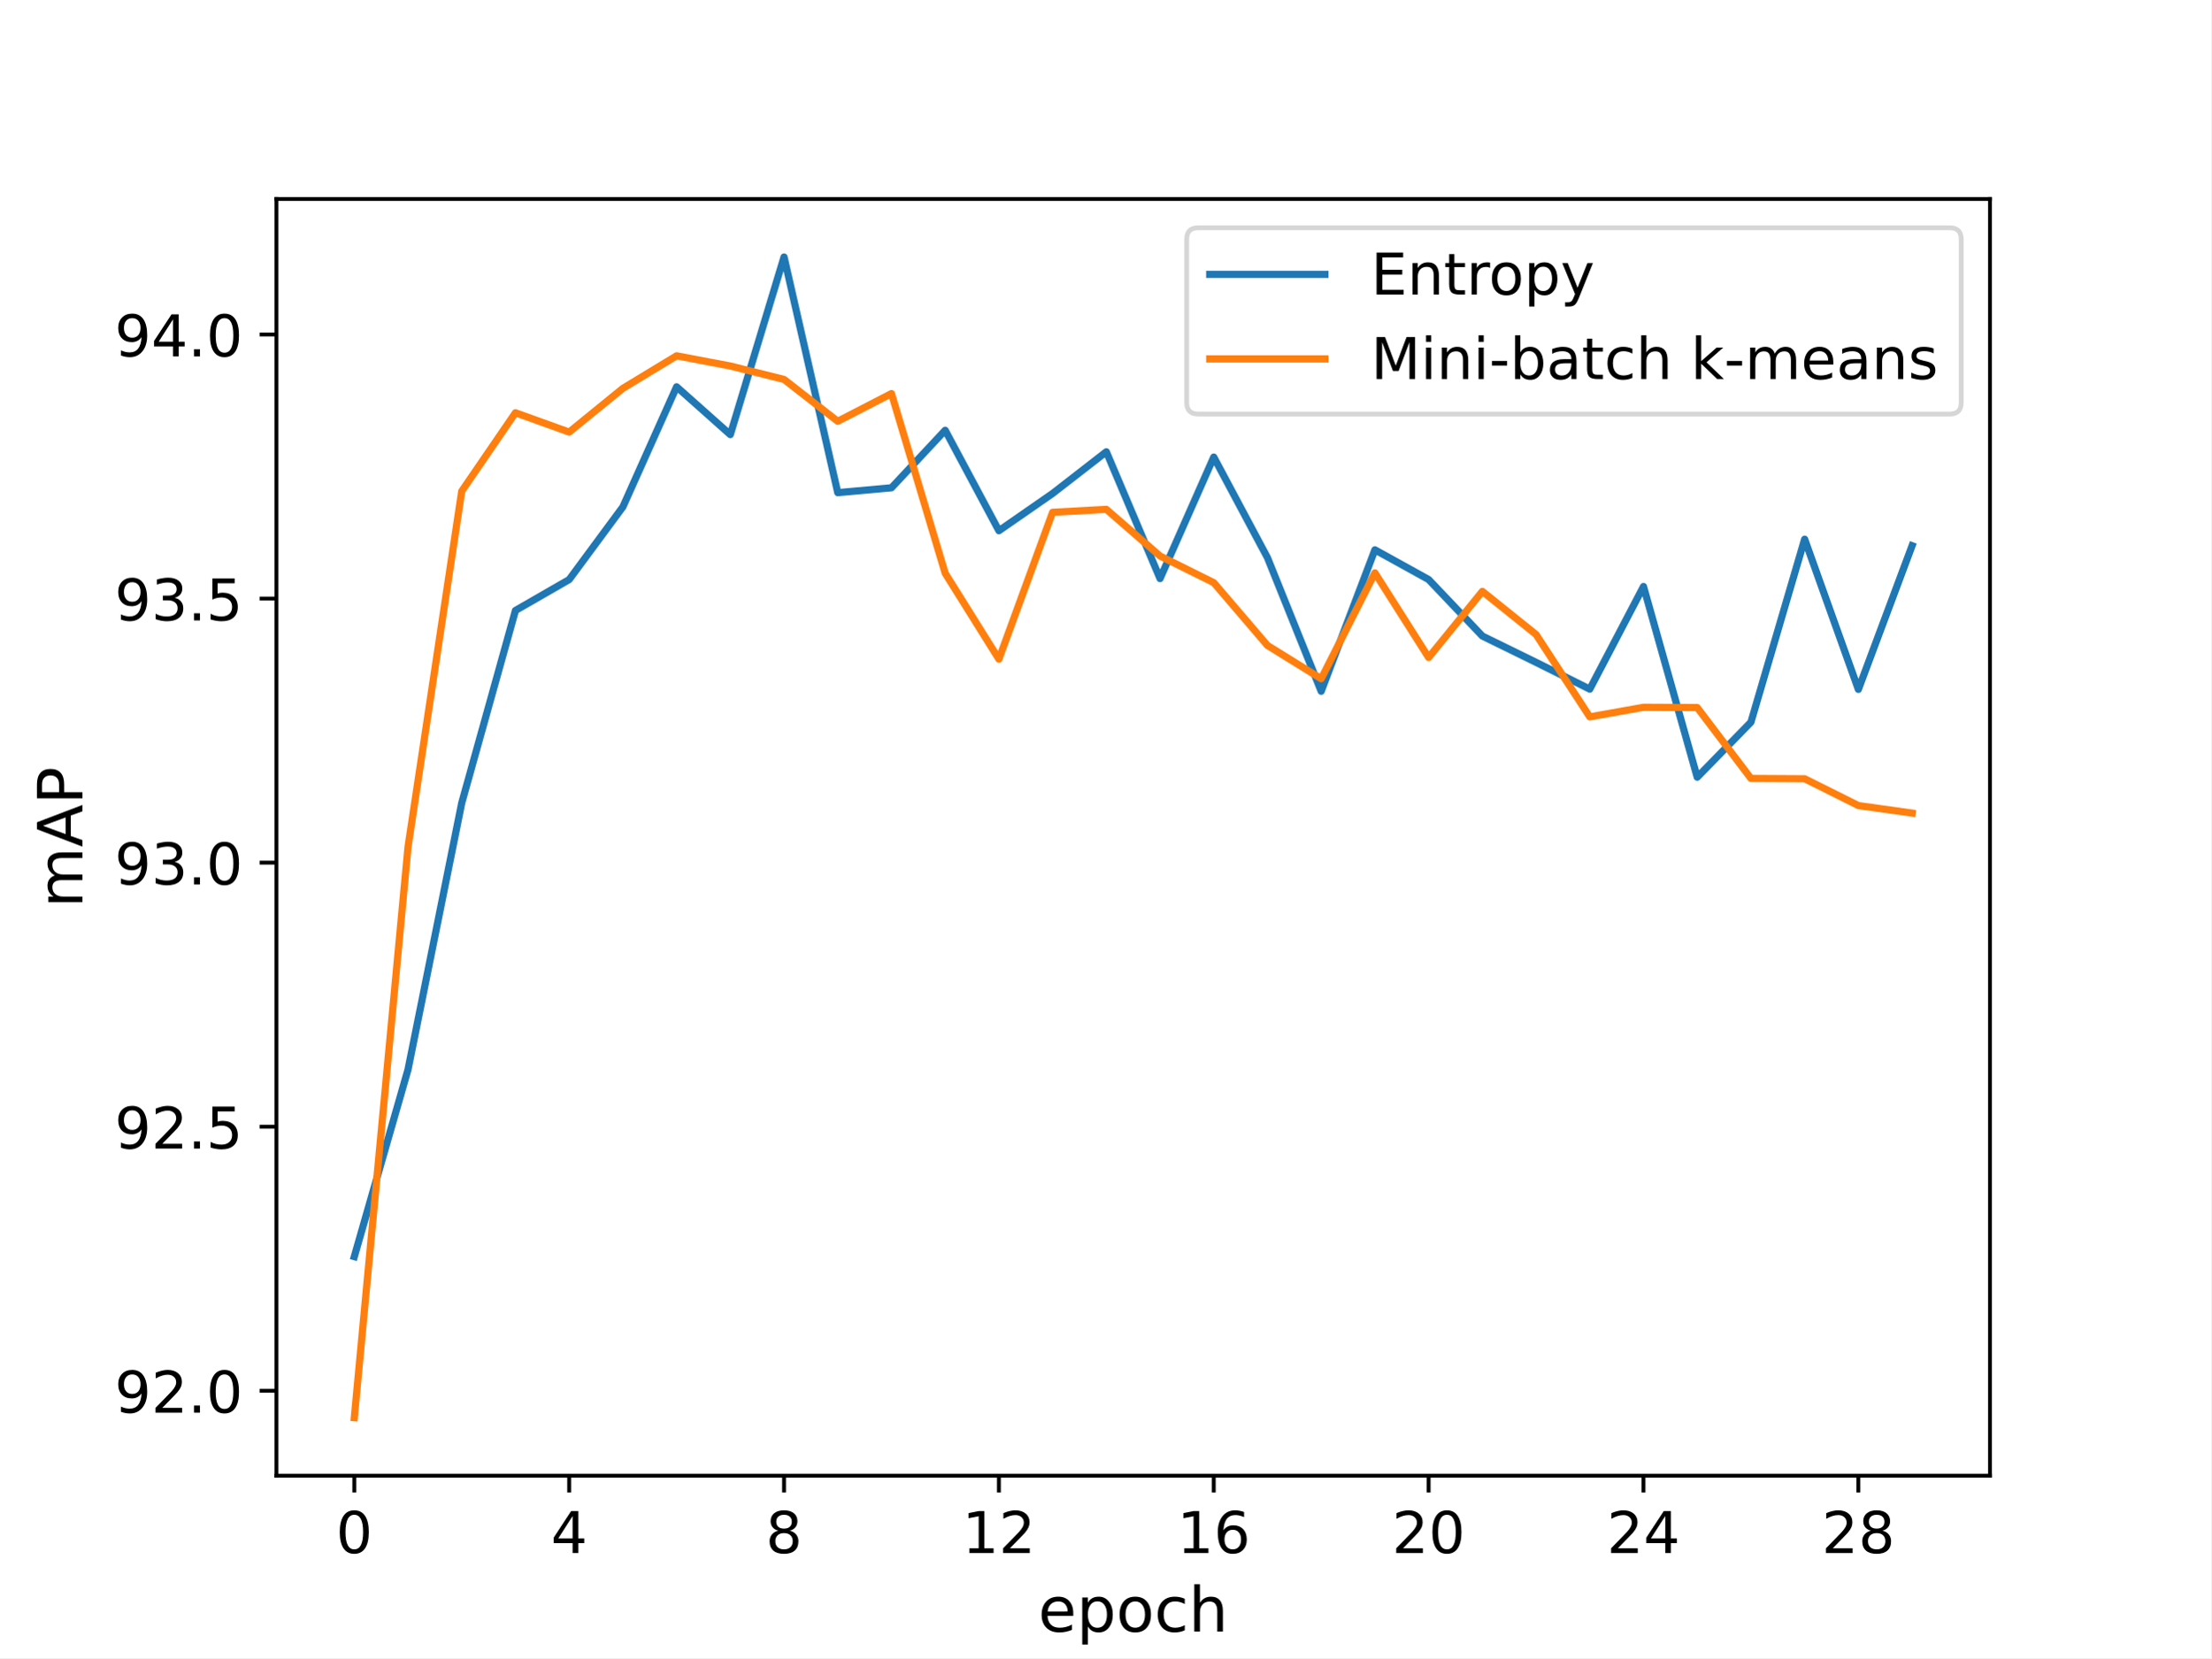
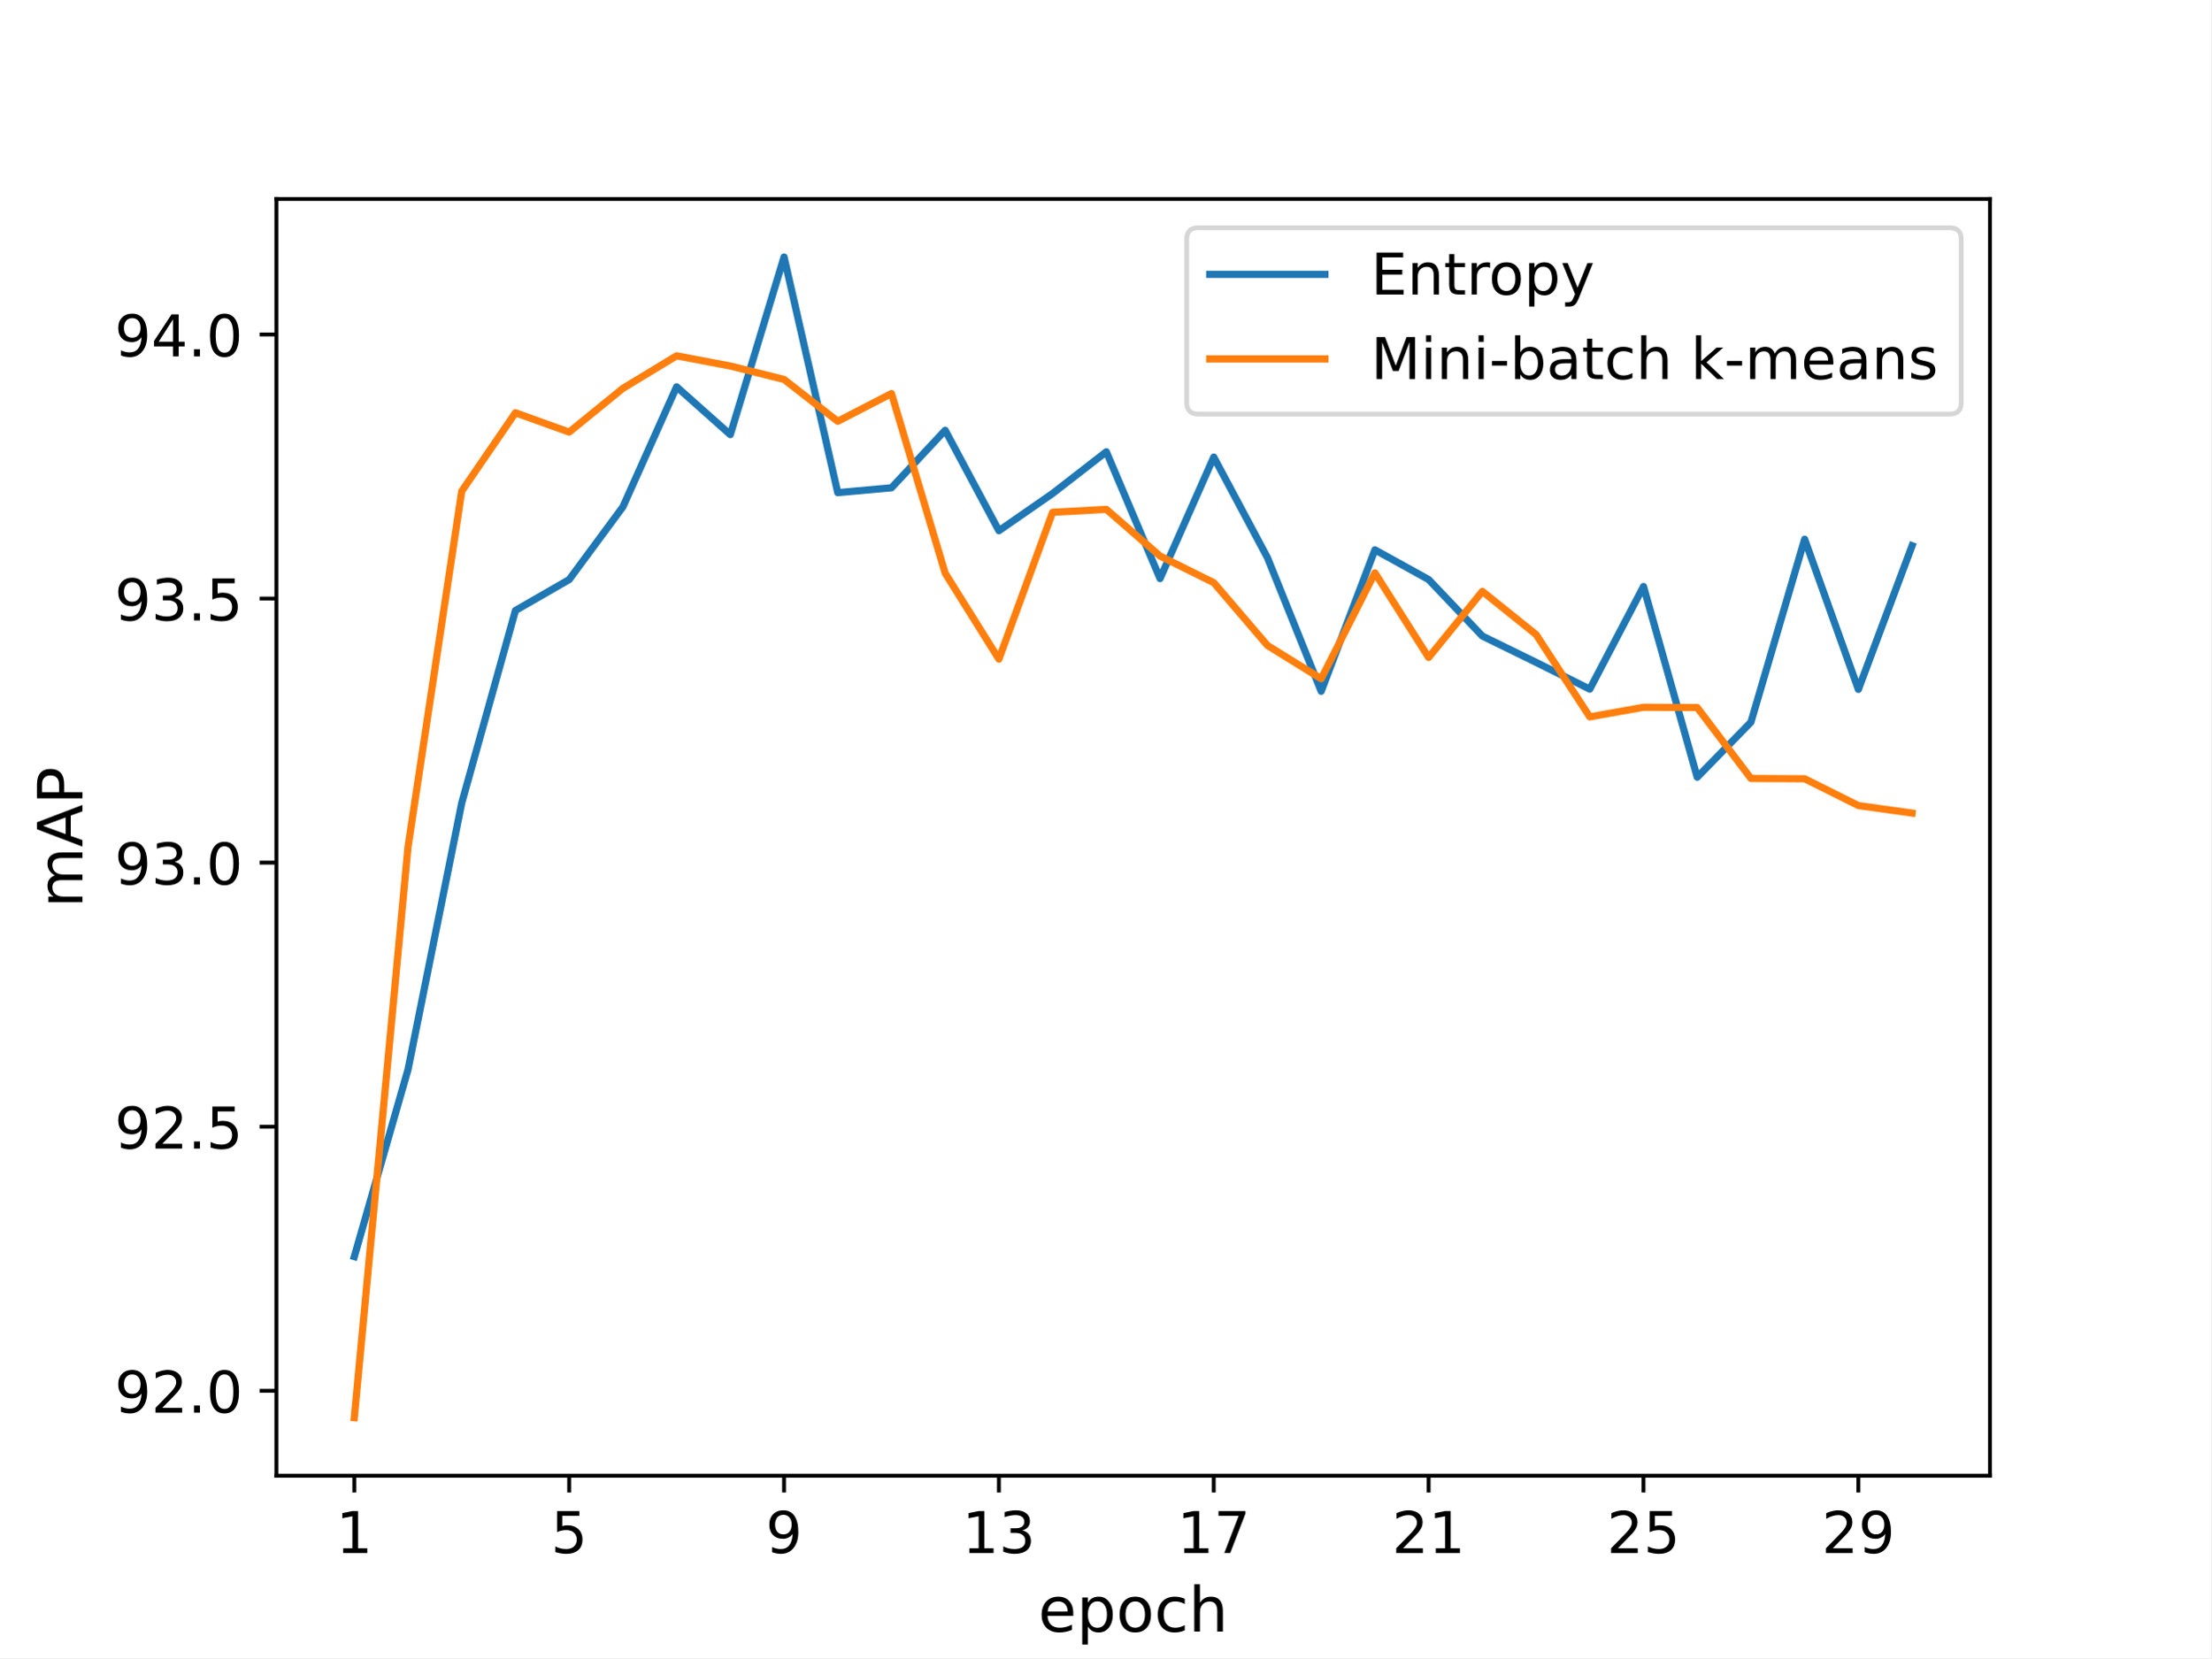
<svg xmlns="http://www.w3.org/2000/svg" xmlns:xlink="http://www.w3.org/1999/xlink" width="460.8pt" height="345.6pt" viewBox="0 0 460.8 345.6" version="1.1">
  <defs>
    <style type="text/css">*{stroke-linejoin: round; stroke-linecap: butt}</style>
  </defs>
  <g id="figure_1">
    <g id="patch_1">
      <path d="M 0 345.6  L 460.8 345.6  L 460.8 0  L 0 0  z " style="fill: #ffffff" />
    </g>
    <g id="axes_1">
      <g id="patch_2">
        <path d="M 57.6 307.584  L 414.72 307.584  L 414.72 41.472  L 57.6 41.472  z " style="fill: #ffffff" />
      </g>
      <g id="matplotlib.axis_1">
        <g id="xtick_1">
          <g id="line2d_1">
            <defs>
-               <path id="m74f1854f01" d="M 0 0  L 0 3.5  " style="stroke: #000000; stroke-width: 0.8" />
-             </defs>
-             <g>
-               <use xlink:href="#m74f1854f01" x="73.833" y="307.584" style="stroke: #000000; stroke-width: 0.8" />
+               <path id="m626272f449" d="M 0 0  L 0 3.5  " style="stroke: #000000; stroke-width: 0.8" />
+             </defs>
+             <g>
+               <use xlink:href="#m626272f449" x="73.833" y="307.584" style="stroke: #000000; stroke-width: 0.8" />
            </g>
          </g>
          <g id="text_1">
            <g transform="translate(70.01523 323.7021) scale(0.12 -0.12)">
              <defs>
-                 <path id="DejaVuSans-30" d="M 2034 4250  Q 1547 4250 1301 3770  Q 1056 3291 1056 2328  Q 1056 1369 1301 889  Q 1547 409 2034 409  Q 2525 409 2770 889  Q 3016 1369 3016 2328  Q 3016 3291 2770 3770  Q 2525 4250 2034 4250  z M 2034 4750  Q 2819 4750 3233 4129  Q 3647 3509 3647 2328  Q 3647 1150 3233 529  Q 2819 -91 2034 -91  Q 1250 -91 836 529  Q 422 1150 422 2328  Q 422 3509 836 4129  Q 1250 4750 2034 4750  z " transform="scale(0.015625)" />
-               </defs>
-               <use xlink:href="#DejaVuSans-30" />
+                 <path id="DejaVuSans-31" d="M 794 531  L 1825 531  L 1825 4091  L 703 3866  L 703 4441  L 1819 4666  L 2450 4666  L 2450 531  L 3481 531  L 3481 0  L 794 0  L 794 531  z " transform="scale(0.015625)" />
+               </defs>
+               <use xlink:href="#DejaVuSans-31" />
            </g>
          </g>
        </g>
        <g id="xtick_2">
          <g id="line2d_2">
            <g>
-               <use xlink:href="#m74f1854f01" x="118.613" y="307.584" style="stroke: #000000; stroke-width: 0.8" />
+               <use xlink:href="#m626272f449" x="118.613" y="307.584" style="stroke: #000000; stroke-width: 0.8" />
            </g>
          </g>
          <g id="text_2">
            <g transform="translate(114.7952 323.7021) scale(0.12 -0.12)">
              <defs>
-                 <path id="DejaVuSans-34" d="M 2419 4116  L 825 1625  L 2419 1625  L 2419 4116  z M 2253 4666  L 3047 4666  L 3047 1625  L 3713 1625  L 3713 1100  L 3047 1100  L 3047 0  L 2419 0  L 2419 1100  L 313 1100  L 313 1709  L 2253 4666  z " transform="scale(0.015625)" />
-               </defs>
-               <use xlink:href="#DejaVuSans-34" />
+                 <path id="DejaVuSans-35" d="M 691 4666  L 3169 4666  L 3169 4134  L 1269 4134  L 1269 2991  Q 1406 3038 1543 3061  Q 1681 3084 1819 3084  Q 2600 3084 3056 2656  Q 3513 2228 3513 1497  Q 3513 744 3044 326  Q 2575 -91 1722 -91  Q 1428 -91 1123 -41  Q 819 9 494 109  L 494 744  Q 775 591 1075 516  Q 1375 441 1709 441  Q 2250 441 2565 725  Q 2881 1009 2881 1497  Q 2881 1984 2565 2268  Q 2250 2553 1709 2553  Q 1456 2553 1204 2497  Q 953 2441 691 2322  L 691 4666  z " transform="scale(0.015625)" />
+               </defs>
+               <use xlink:href="#DejaVuSans-35" />
            </g>
          </g>
        </g>
        <g id="xtick_3">
          <g id="line2d_3">
            <g>
-               <use xlink:href="#m74f1854f01" x="163.393" y="307.584" style="stroke: #000000; stroke-width: 0.8" />
+               <use xlink:href="#m626272f449" x="163.393" y="307.584" style="stroke: #000000; stroke-width: 0.8" />
            </g>
          </g>
          <g id="text_3">
            <g transform="translate(159.5751 323.7021) scale(0.12 -0.12)">
              <defs>
-                 <path id="DejaVuSans-38" d="M 2034 2216  Q 1584 2216 1326 1975  Q 1069 1734 1069 1313  Q 1069 891 1326 650  Q 1584 409 2034 409  Q 2484 409 2743 651  Q 3003 894 3003 1313  Q 3003 1734 2745 1975  Q 2488 2216 2034 2216  z M 1403 2484  Q 997 2584 770 2862  Q 544 3141 544 3541  Q 544 4100 942 4425  Q 1341 4750 2034 4750  Q 2731 4750 3128 4425  Q 3525 4100 3525 3541  Q 3525 3141 3298 2862  Q 3072 2584 2669 2484  Q 3125 2378 3379 2068  Q 3634 1759 3634 1313  Q 3634 634 3220 271  Q 2806 -91 2034 -91  Q 1263 -91 848 271  Q 434 634 434 1313  Q 434 1759 690 2068  Q 947 2378 1403 2484  z M 1172 3481  Q 1172 3119 1398 2916  Q 1625 2713 2034 2713  Q 2441 2713 2670 2916  Q 2900 3119 2900 3481  Q 2900 3844 2670 4047  Q 2441 4250 2034 4250  Q 1625 4250 1398 4047  Q 1172 3844 1172 3481  z " transform="scale(0.015625)" />
-               </defs>
-               <use xlink:href="#DejaVuSans-38" />
+                 <path id="DejaVuSans-39" d="M 703 97  L 703 672  Q 941 559 1184 500  Q 1428 441 1663 441  Q 2288 441 2617 861  Q 2947 1281 2994 2138  Q 2813 1869 2534 1725  Q 2256 1581 1919 1581  Q 1219 1581 811 2004  Q 403 2428 403 3163  Q 403 3881 828 4315  Q 1253 4750 1959 4750  Q 2769 4750 3195 4129  Q 3622 3509 3622 2328  Q 3622 1225 3098 567  Q 2575 -91 1691 -91  Q 1453 -91 1209 -44  Q 966 3 703 97  z M 1959 2075  Q 2384 2075 2632 2365  Q 2881 2656 2881 3163  Q 2881 3666 2632 3958  Q 2384 4250 1959 4250  Q 1534 4250 1286 3958  Q 1038 3666 1038 3163  Q 1038 2656 1286 2365  Q 1534 2075 1959 2075  z " transform="scale(0.015625)" />
+               </defs>
+               <use xlink:href="#DejaVuSans-39" />
            </g>
          </g>
        </g>
        <g id="xtick_4">
          <g id="line2d_4">
            <g>
-               <use xlink:href="#m74f1854f01" x="208.173" y="307.584" style="stroke: #000000; stroke-width: 0.8" />
+               <use xlink:href="#m626272f449" x="208.173" y="307.584" style="stroke: #000000; stroke-width: 0.8" />
            </g>
          </g>
          <g id="text_4">
            <g transform="translate(200.5375 323.7021) scale(0.12 -0.12)">
              <defs>
-                 <path id="DejaVuSans-31" d="M 794 531  L 1825 531  L 1825 4091  L 703 3866  L 703 4441  L 1819 4666  L 2450 4666  L 2450 531  L 3481 531  L 3481 0  L 794 0  L 794 531  z " transform="scale(0.015625)" />
-                 <path id="DejaVuSans-32" d="M 1228 531  L 3431 531  L 3431 0  L 469 0  L 469 531  Q 828 903 1448 1529  Q 2069 2156 2228 2338  Q 2531 2678 2651 2914  Q 2772 3150 2772 3378  Q 2772 3750 2511 3984  Q 2250 4219 1831 4219  Q 1534 4219 1204 4116  Q 875 4013 500 3803  L 500 4441  Q 881 4594 1212 4672  Q 1544 4750 1819 4750  Q 2544 4750 2975 4387  Q 3406 4025 3406 3419  Q 3406 3131 3298 2873  Q 3191 2616 2906 2266  Q 2828 2175 2409 1742  Q 1991 1309 1228 531  z " transform="scale(0.015625)" />
+                 <path id="DejaVuSans-33" d="M 2597 2516  Q 3050 2419 3304 2112  Q 3559 1806 3559 1356  Q 3559 666 3084 287  Q 2609 -91 1734 -91  Q 1441 -91 1130 -33  Q 819 25 488 141  L 488 750  Q 750 597 1062 519  Q 1375 441 1716 441  Q 2309 441 2620 675  Q 2931 909 2931 1356  Q 2931 1769 2642 2001  Q 2353 2234 1838 2234  L 1294 2234  L 1294 2753  L 1863 2753  Q 2328 2753 2575 2939  Q 2822 3125 2822 3475  Q 2822 3834 2567 4026  Q 2313 4219 1838 4219  Q 1578 4219 1281 4162  Q 984 4106 628 3988  L 628 4550  Q 988 4650 1302 4700  Q 1616 4750 1894 4750  Q 2613 4750 3031 4423  Q 3450 4097 3450 3541  Q 3450 3153 3228 2886  Q 3006 2619 2597 2516  z " transform="scale(0.015625)" />
              </defs>
              <use xlink:href="#DejaVuSans-31" />
-               <use xlink:href="#DejaVuSans-32" x="63.623" />
+               <use xlink:href="#DejaVuSans-33" x="63.623" />
            </g>
          </g>
        </g>
        <g id="xtick_5">
          <g id="line2d_5">
            <g>
-               <use xlink:href="#m74f1854f01" x="252.952" y="307.584" style="stroke: #000000; stroke-width: 0.8" />
+               <use xlink:href="#m626272f449" x="252.952" y="307.584" style="stroke: #000000; stroke-width: 0.8" />
            </g>
          </g>
          <g id="text_5">
            <g transform="translate(245.3175 323.7021) scale(0.12 -0.12)">
              <defs>
-                 <path id="DejaVuSans-36" d="M 2113 2584  Q 1688 2584 1439 2293  Q 1191 2003 1191 1497  Q 1191 994 1439 701  Q 1688 409 2113 409  Q 2538 409 2786 701  Q 3034 994 3034 1497  Q 3034 2003 2786 2293  Q 2538 2584 2113 2584  z M 3366 4563  L 3366 3988  Q 3128 4100 2886 4159  Q 2644 4219 2406 4219  Q 1781 4219 1451 3797  Q 1122 3375 1075 2522  Q 1259 2794 1537 2939  Q 1816 3084 2150 3084  Q 2853 3084 3261 2657  Q 3669 2231 3669 1497  Q 3669 778 3244 343  Q 2819 -91 2113 -91  Q 1303 -91 875 529  Q 447 1150 447 2328  Q 447 3434 972 4092  Q 1497 4750 2381 4750  Q 2619 4750 2861 4703  Q 3103 4656 3366 4563  z " transform="scale(0.015625)" />
+                 <path id="DejaVuSans-37" d="M 525 4666  L 3525 4666  L 3525 4397  L 1831 0  L 1172 0  L 2766 4134  L 525 4134  L 525 4666  z " transform="scale(0.015625)" />
              </defs>
              <use xlink:href="#DejaVuSans-31" />
-               <use xlink:href="#DejaVuSans-36" x="63.623" />
+               <use xlink:href="#DejaVuSans-37" x="63.623" />
            </g>
          </g>
        </g>
        <g id="xtick_6">
          <g id="line2d_6">
            <g>
-               <use xlink:href="#m74f1854f01" x="297.732" y="307.584" style="stroke: #000000; stroke-width: 0.8" />
+               <use xlink:href="#m626272f449" x="297.732" y="307.584" style="stroke: #000000; stroke-width: 0.8" />
            </g>
          </g>
          <g id="text_6">
            <g transform="translate(290.0974 323.7021) scale(0.12 -0.12)">
+               <defs>
+                 <path id="DejaVuSans-32" d="M 1228 531  L 3431 531  L 3431 0  L 469 0  L 469 531  Q 828 903 1448 1529  Q 2069 2156 2228 2338  Q 2531 2678 2651 2914  Q 2772 3150 2772 3378  Q 2772 3750 2511 3984  Q 2250 4219 1831 4219  Q 1534 4219 1204 4116  Q 875 4013 500 3803  L 500 4441  Q 881 4594 1212 4672  Q 1544 4750 1819 4750  Q 2544 4750 2975 4387  Q 3406 4025 3406 3419  Q 3406 3131 3298 2873  Q 3191 2616 2906 2266  Q 2828 2175 2409 1742  Q 1991 1309 1228 531  z " transform="scale(0.015625)" />
+               </defs>
              <use xlink:href="#DejaVuSans-32" />
-               <use xlink:href="#DejaVuSans-30" x="63.623" />
+               <use xlink:href="#DejaVuSans-31" x="63.623" />
            </g>
          </g>
        </g>
        <g id="xtick_7">
          <g id="line2d_7">
            <g>
-               <use xlink:href="#m74f1854f01" x="342.512" y="307.584" style="stroke: #000000; stroke-width: 0.8" />
+               <use xlink:href="#m626272f449" x="342.512" y="307.584" style="stroke: #000000; stroke-width: 0.8" />
            </g>
          </g>
          <g id="text_7">
            <g transform="translate(334.8774 323.7021) scale(0.12 -0.12)">
              <use xlink:href="#DejaVuSans-32" />
-               <use xlink:href="#DejaVuSans-34" x="63.623" />
+               <use xlink:href="#DejaVuSans-35" x="63.623" />
            </g>
          </g>
        </g>
        <g id="xtick_8">
          <g id="line2d_8">
            <g>
-               <use xlink:href="#m74f1854f01" x="387.292" y="307.584" style="stroke: #000000; stroke-width: 0.8" />
+               <use xlink:href="#m626272f449" x="387.292" y="307.584" style="stroke: #000000; stroke-width: 0.8" />
            </g>
          </g>
          <g id="text_8">
            <g transform="translate(379.6573 323.7021) scale(0.12 -0.12)">
              <use xlink:href="#DejaVuSans-32" />
-               <use xlink:href="#DejaVuSans-38" x="63.623" />
+               <use xlink:href="#DejaVuSans-39" x="63.623" />
            </g>
          </g>
        </g>
        <g id="text_9">
          <g transform="translate(216.3634 340.0757) scale(0.13 -0.13)">
            <defs>
              <path id="DejaVuSans-65" d="M 3597 1894  L 3597 1613  L 953 1613  Q 991 1019 1311 708  Q 1631 397 2203 397  Q 2534 397 2845 478  Q 3156 559 3463 722  L 3463 178  Q 3153 47 2828 -22  Q 2503 -91 2169 -91  Q 1331 -91 842 396  Q 353 884 353 1716  Q 353 2575 817 3079  Q 1281 3584 2069 3584  Q 2775 3584 3186 3129  Q 3597 2675 3597 1894  z M 3022 2063  Q 3016 2534 2758 2815  Q 2500 3097 2075 3097  Q 1594 3097 1305 2825  Q 1016 2553 972 2059  L 3022 2063  z " transform="scale(0.015625)" />
              <path id="DejaVuSans-70" d="M 1159 525  L 1159 -1331  L 581 -1331  L 581 3500  L 1159 3500  L 1159 2969  Q 1341 3281 1617 3432  Q 1894 3584 2278 3584  Q 2916 3584 3314 3078  Q 3713 2572 3713 1747  Q 3713 922 3314 415  Q 2916 -91 2278 -91  Q 1894 -91 1617 61  Q 1341 213 1159 525  z M 3116 1747  Q 3116 2381 2855 2742  Q 2594 3103 2138 3103  Q 1681 3103 1420 2742  Q 1159 2381 1159 1747  Q 1159 1113 1420 752  Q 1681 391 2138 391  Q 2594 391 2855 752  Q 3116 1113 3116 1747  z " transform="scale(0.015625)" />
              <path id="DejaVuSans-6f" d="M 1959 3097  Q 1497 3097 1228 2736  Q 959 2375 959 1747  Q 959 1119 1226 758  Q 1494 397 1959 397  Q 2419 397 2687 759  Q 2956 1122 2956 1747  Q 2956 2369 2687 2733  Q 2419 3097 1959 3097  z M 1959 3584  Q 2709 3584 3137 3096  Q 3566 2609 3566 1747  Q 3566 888 3137 398  Q 2709 -91 1959 -91  Q 1206 -91 779 398  Q 353 888 353 1747  Q 353 2609 779 3096  Q 1206 3584 1959 3584  z " transform="scale(0.015625)" />
              <path id="DejaVuSans-63" d="M 3122 3366  L 3122 2828  Q 2878 2963 2633 3030  Q 2388 3097 2138 3097  Q 1578 3097 1268 2742  Q 959 2388 959 1747  Q 959 1106 1268 751  Q 1578 397 2138 397  Q 2388 397 2633 464  Q 2878 531 3122 666  L 3122 134  Q 2881 22 2623 -34  Q 2366 -91 2075 -91  Q 1284 -91 818 406  Q 353 903 353 1747  Q 353 2603 823 3093  Q 1294 3584 2113 3584  Q 2378 3584 2631 3529  Q 2884 3475 3122 3366  z " transform="scale(0.015625)" />
              <path id="DejaVuSans-68" d="M 3513 2113  L 3513 0  L 2938 0  L 2938 2094  Q 2938 2591 2744 2837  Q 2550 3084 2163 3084  Q 1697 3084 1428 2787  Q 1159 2491 1159 1978  L 1159 0  L 581 0  L 581 4863  L 1159 4863  L 1159 2956  Q 1366 3272 1645 3428  Q 1925 3584 2291 3584  Q 2894 3584 3203 3211  Q 3513 2838 3513 2113  z " transform="scale(0.015625)" />
            </defs>
            <use xlink:href="#DejaVuSans-65" />
            <use xlink:href="#DejaVuSans-70" x="61.523" />
            <use xlink:href="#DejaVuSans-6f" x="125" />
            <use xlink:href="#DejaVuSans-63" x="186.182" />
            <use xlink:href="#DejaVuSans-68" x="241.162" />
          </g>
        </g>
      </g>
      <g id="matplotlib.axis_2">
        <g id="ytick_1">
          <g id="line2d_9">
            <defs>
-               <path id="m24296eb314" d="M 0 0  L -3.5 0  " style="stroke: #000000; stroke-width: 0.8" />
-             </defs>
-             <g>
-               <use xlink:href="#m24296eb314" x="57.6" y="289.884" style="stroke: #000000; stroke-width: 0.8" />
+               <path id="m631571a733" d="M 0 0  L -3.5 0  " style="stroke: #000000; stroke-width: 0.8" />
+             </defs>
+             <g>
+               <use xlink:href="#m631571a733" x="57.6" y="289.884" style="stroke: #000000; stroke-width: 0.8" />
            </g>
          </g>
          <g id="text_10">
            <g transform="translate(23.88125 294.4433) scale(0.12 -0.12)">
              <defs>
-                 <path id="DejaVuSans-39" d="M 703 97  L 703 672  Q 941 559 1184 500  Q 1428 441 1663 441  Q 2288 441 2617 861  Q 2947 1281 2994 2138  Q 2813 1869 2534 1725  Q 2256 1581 1919 1581  Q 1219 1581 811 2004  Q 403 2428 403 3163  Q 403 3881 828 4315  Q 1253 4750 1959 4750  Q 2769 4750 3195 4129  Q 3622 3509 3622 2328  Q 3622 1225 3098 567  Q 2575 -91 1691 -91  Q 1453 -91 1209 -44  Q 966 3 703 97  z M 1959 2075  Q 2384 2075 2632 2365  Q 2881 2656 2881 3163  Q 2881 3666 2632 3958  Q 2384 4250 1959 4250  Q 1534 4250 1286 3958  Q 1038 3666 1038 3163  Q 1038 2656 1286 2365  Q 1534 2075 1959 2075  z " transform="scale(0.015625)" />
                <path id="DejaVuSans-2e" d="M 684 794  L 1344 794  L 1344 0  L 684 0  L 684 794  z " transform="scale(0.015625)" />
+                 <path id="DejaVuSans-30" d="M 2034 4250  Q 1547 4250 1301 3770  Q 1056 3291 1056 2328  Q 1056 1369 1301 889  Q 1547 409 2034 409  Q 2525 409 2770 889  Q 3016 1369 3016 2328  Q 3016 3291 2770 3770  Q 2525 4250 2034 4250  z M 2034 4750  Q 2819 4750 3233 4129  Q 3647 3509 3647 2328  Q 3647 1150 3233 529  Q 2819 -91 2034 -91  Q 1250 -91 836 529  Q 422 1150 422 2328  Q 422 3509 836 4129  Q 1250 4750 2034 4750  z " transform="scale(0.015625)" />
              </defs>
              <use xlink:href="#DejaVuSans-39" />
              <use xlink:href="#DejaVuSans-32" x="63.623" />
              <use xlink:href="#DejaVuSans-2e" x="127.246" />
              <use xlink:href="#DejaVuSans-30" x="159.033" />
            </g>
          </g>
        </g>
        <g id="ytick_2">
          <g id="line2d_10">
            <g>
-               <use xlink:href="#m24296eb314" x="57.6" y="234.841" style="stroke: #000000; stroke-width: 0.8" />
+               <use xlink:href="#m631571a733" x="57.6" y="234.841" style="stroke: #000000; stroke-width: 0.8" />
            </g>
          </g>
          <g id="text_11">
            <g transform="translate(23.88125 239.4001) scale(0.12 -0.12)">
-               <defs>
-                 <path id="DejaVuSans-35" d="M 691 4666  L 3169 4666  L 3169 4134  L 1269 4134  L 1269 2991  Q 1406 3038 1543 3061  Q 1681 3084 1819 3084  Q 2600 3084 3056 2656  Q 3513 2228 3513 1497  Q 3513 744 3044 326  Q 2575 -91 1722 -91  Q 1428 -91 1123 -41  Q 819 9 494 109  L 494 744  Q 775 591 1075 516  Q 1375 441 1709 441  Q 2250 441 2565 725  Q 2881 1009 2881 1497  Q 2881 1984 2565 2268  Q 2250 2553 1709 2553  Q 1456 2553 1204 2497  Q 953 2441 691 2322  L 691 4666  z " transform="scale(0.015625)" />
-               </defs>
              <use xlink:href="#DejaVuSans-39" />
              <use xlink:href="#DejaVuSans-32" x="63.623" />
              <use xlink:href="#DejaVuSans-2e" x="127.246" />
              <use xlink:href="#DejaVuSans-35" x="159.033" />
            </g>
          </g>
        </g>
        <g id="ytick_3">
          <g id="line2d_11">
            <g>
-               <use xlink:href="#m24296eb314" x="57.6" y="179.798" style="stroke: #000000; stroke-width: 0.8" />
+               <use xlink:href="#m631571a733" x="57.6" y="179.798" style="stroke: #000000; stroke-width: 0.8" />
            </g>
          </g>
          <g id="text_12">
            <g transform="translate(23.88125 184.357) scale(0.12 -0.12)">
-               <defs>
-                 <path id="DejaVuSans-33" d="M 2597 2516  Q 3050 2419 3304 2112  Q 3559 1806 3559 1356  Q 3559 666 3084 287  Q 2609 -91 1734 -91  Q 1441 -91 1130 -33  Q 819 25 488 141  L 488 750  Q 750 597 1062 519  Q 1375 441 1716 441  Q 2309 441 2620 675  Q 2931 909 2931 1356  Q 2931 1769 2642 2001  Q 2353 2234 1838 2234  L 1294 2234  L 1294 2753  L 1863 2753  Q 2328 2753 2575 2939  Q 2822 3125 2822 3475  Q 2822 3834 2567 4026  Q 2313 4219 1838 4219  Q 1578 4219 1281 4162  Q 984 4106 628 3988  L 628 4550  Q 988 4650 1302 4700  Q 1616 4750 1894 4750  Q 2613 4750 3031 4423  Q 3450 4097 3450 3541  Q 3450 3153 3228 2886  Q 3006 2619 2597 2516  z " transform="scale(0.015625)" />
-               </defs>
              <use xlink:href="#DejaVuSans-39" />
              <use xlink:href="#DejaVuSans-33" x="63.623" />
              <use xlink:href="#DejaVuSans-2e" x="127.246" />
              <use xlink:href="#DejaVuSans-30" x="159.033" />
            </g>
          </g>
        </g>
        <g id="ytick_4">
          <g id="line2d_12">
            <g>
-               <use xlink:href="#m24296eb314" x="57.6" y="124.755" style="stroke: #000000; stroke-width: 0.8" />
+               <use xlink:href="#m631571a733" x="57.6" y="124.755" style="stroke: #000000; stroke-width: 0.8" />
            </g>
          </g>
          <g id="text_13">
            <g transform="translate(23.88125 129.3138) scale(0.12 -0.12)">
              <use xlink:href="#DejaVuSans-39" />
              <use xlink:href="#DejaVuSans-33" x="63.623" />
              <use xlink:href="#DejaVuSans-2e" x="127.246" />
              <use xlink:href="#DejaVuSans-35" x="159.033" />
            </g>
          </g>
        </g>
        <g id="ytick_5">
          <g id="line2d_13">
            <g>
-               <use xlink:href="#m24296eb314" x="57.6" y="69.712" style="stroke: #000000; stroke-width: 0.8" />
+               <use xlink:href="#m631571a733" x="57.6" y="69.712" style="stroke: #000000; stroke-width: 0.8" />
            </g>
          </g>
          <g id="text_14">
            <g transform="translate(23.88125 74.27063) scale(0.12 -0.12)">
+               <defs>
+                 <path id="DejaVuSans-34" d="M 2419 4116  L 825 1625  L 2419 1625  L 2419 4116  z M 2253 4666  L 3047 4666  L 3047 1625  L 3713 1625  L 3713 1100  L 3047 1100  L 3047 0  L 2419 0  L 2419 1100  L 313 1100  L 313 1709  L 2253 4666  z " transform="scale(0.015625)" />
+               </defs>
              <use xlink:href="#DejaVuSans-39" />
              <use xlink:href="#DejaVuSans-34" x="63.623" />
              <use xlink:href="#DejaVuSans-2e" x="127.246" />
              <use xlink:href="#DejaVuSans-30" x="159.033" />
            </g>
          </g>
        </g>
        <g id="text_15">
          <g transform="translate(17.17766 189.2251) rotate(-90) scale(0.13 -0.13)">
            <defs>
              <path id="DejaVuSans-6d" d="M 3328 2828  Q 3544 3216 3844 3400  Q 4144 3584 4550 3584  Q 5097 3584 5394 3201  Q 5691 2819 5691 2113  L 5691 0  L 5113 0  L 5113 2094  Q 5113 2597 4934 2840  Q 4756 3084 4391 3084  Q 3944 3084 3684 2787  Q 3425 2491 3425 1978  L 3425 0  L 2847 0  L 2847 2094  Q 2847 2600 2669 2842  Q 2491 3084 2119 3084  Q 1678 3084 1418 2786  Q 1159 2488 1159 1978  L 1159 0  L 581 0  L 581 3500  L 1159 3500  L 1159 2956  Q 1356 3278 1631 3431  Q 1906 3584 2284 3584  Q 2666 3584 2933 3390  Q 3200 3197 3328 2828  z " transform="scale(0.015625)" />
              <path id="DejaVuSans-41" d="M 2188 4044  L 1331 1722  L 3047 1722  L 2188 4044  z M 1831 4666  L 2547 4666  L 4325 0  L 3669 0  L 3244 1197  L 1141 1197  L 716 0  L 50 0  L 1831 4666  z " transform="scale(0.015625)" />
              <path id="DejaVuSans-50" d="M 1259 4147  L 1259 2394  L 2053 2394  Q 2494 2394 2734 2622  Q 2975 2850 2975 3272  Q 2975 3691 2734 3919  Q 2494 4147 2053 4147  L 1259 4147  z M 628 4666  L 2053 4666  Q 2838 4666 3239 4311  Q 3641 3956 3641 3272  Q 3641 2581 3239 2228  Q 2838 1875 2053 1875  L 1259 1875  L 1259 0  L 628 0  L 628 4666  z " transform="scale(0.015625)" />
            </defs>
            <use xlink:href="#DejaVuSans-6d" />
            <use xlink:href="#DejaVuSans-41" x="97.412" />
            <use xlink:href="#DejaVuSans-50" x="165.82" />
          </g>
        </g>
      </g>
      <g id="line2d_14">
-         <path d="M 73.833 261.919  L 85.028 222.921  L 96.223 167.362  L 107.418 127.242  L 118.613 120.802  L 129.808 105.645  L 141.003 80.618  L 152.198 90.585  L 163.393 53.568  L 174.588 102.683  L 185.783 101.668  L 196.978 89.678  L 208.173 110.615  L 219.368 102.85  L 230.563 94.16  L 241.757 120.595  L 252.952 95.268  L 264.147 116.248  L 275.342 144.082  L 286.537 114.6  L 297.732 120.79  L 308.927 132.57  L 320.122 138.054  L 331.317 143.636  L 342.512 122.243  L 353.707 161.991  L 364.902 150.517  L 376.097 112.386  L 387.292 143.688  L 398.487 113.745  " clip-path="url(#pe8b493bca2)" style="fill: none; stroke: #1f77b4; stroke-width: 1.5; stroke-linecap: square" />
+         <path d="M 73.833 261.919  L 85.028 222.921  L 96.223 167.362  L 107.418 127.242  L 118.613 120.802  L 129.808 105.645  L 141.003 80.618  L 152.198 90.585  L 163.393 53.568  L 174.588 102.683  L 185.783 101.668  L 196.978 89.678  L 208.173 110.615  L 219.368 102.85  L 230.563 94.16  L 241.757 120.595  L 252.952 95.268  L 264.147 116.248  L 275.342 144.082  L 286.537 114.6  L 297.732 120.79  L 308.927 132.57  L 320.122 138.054  L 331.317 143.636  L 342.512 122.243  L 353.707 161.991  L 364.902 150.517  L 376.097 112.386  L 387.292 143.688  L 398.487 113.745  " clip-path="url(#pc1feacb402)" style="fill: none; stroke: #1f77b4; stroke-width: 1.5; stroke-linecap: square" />
      </g>
      <g id="line2d_15">
-         <path d="M 73.833 295.488  L 85.028 176.532  L 96.223 102.376  L 107.418 86.03  L 118.613 90.06  L 129.808 80.943  L 141.003 74.159  L 152.198 76.283  L 163.393 79.083  L 174.588 87.807  L 185.783 82.027  L 196.978 119.478  L 208.173 137.382  L 219.368 106.773  L 230.563 106.162  L 241.757 115.891  L 252.952 121.445  L 264.147 134.534  L 275.342 141.469  L 286.537 119.402  L 297.732 137.042  L 308.927 123.26  L 320.122 132.25  L 331.317 149.416  L 342.512 147.418  L 353.707 147.473  L 364.902 162.251  L 376.097 162.316  L 387.292 167.907  L 398.487 169.472  " clip-path="url(#pe8b493bca2)" style="fill: none; stroke: #ff7f0e; stroke-width: 1.5; stroke-linecap: square" />
+         <path d="M 73.833 295.488  L 85.028 176.532  L 96.223 102.376  L 107.418 86.03  L 118.613 90.06  L 129.808 80.943  L 141.003 74.159  L 152.198 76.283  L 163.393 79.083  L 174.588 87.807  L 185.783 82.027  L 196.978 119.478  L 208.173 137.382  L 219.368 106.773  L 230.563 106.162  L 241.757 115.891  L 252.952 121.445  L 264.147 134.534  L 275.342 141.469  L 286.537 119.402  L 297.732 137.042  L 308.927 123.26  L 320.122 132.25  L 331.317 149.416  L 342.512 147.418  L 353.707 147.473  L 364.902 162.251  L 376.097 162.316  L 387.292 167.907  L 398.487 169.472  " clip-path="url(#pc1feacb402)" style="fill: none; stroke: #ff7f0e; stroke-width: 1.5; stroke-linecap: square" />
      </g>
      <g id="patch_3">
        <path d="M 57.6 307.584  L 57.6 41.472  " style="fill: none; stroke: #000000; stroke-width: 0.8; stroke-linejoin: miter; stroke-linecap: square" />
      </g>
      <g id="patch_4">
        <path d="M 414.72 307.584  L 414.72 41.472  " style="fill: none; stroke: #000000; stroke-width: 0.8; stroke-linejoin: miter; stroke-linecap: square" />
      </g>
      <g id="patch_5">
        <path d="M 57.6 307.584  L 414.72 307.584  " style="fill: none; stroke: #000000; stroke-width: 0.8; stroke-linejoin: miter; stroke-linecap: square" />
      </g>
      <g id="patch_6">
        <path d="M 57.6 41.472  L 414.72 41.472  " style="fill: none; stroke: #000000; stroke-width: 0.8; stroke-linejoin: miter; stroke-linecap: square" />
      </g>
      <g id="legend_1">
        <g id="patch_7">
          <path d="M 249.711 86.299  L 406.32 86.299  Q 408.72 86.299 408.72 83.9  L 408.72 49.872  Q 408.72 47.472 406.32 47.472  L 249.711 47.472  Q 247.311 47.472 247.311 49.872  L 247.311 83.9  Q 247.311 86.299 249.711 86.299  z " style="fill: #ffffff; opacity: 0.8; stroke: #cccccc; stroke-linejoin: miter" />
        </g>
        <g id="line2d_16">
          <path d="M 252.111 57.19  L 264.111 57.19  L 276.111 57.19  " style="fill: none; stroke: #1f77b4; stroke-width: 1.5; stroke-linecap: square" />
        </g>
        <g id="text_16">
          <g transform="translate(285.7106 61.39012) scale(0.12 -0.12)">
            <defs>
              <path id="DejaVuSans-45" d="M 628 4666  L 3578 4666  L 3578 4134  L 1259 4134  L 1259 2753  L 3481 2753  L 3481 2222  L 1259 2222  L 1259 531  L 3634 531  L 3634 0  L 628 0  L 628 4666  z " transform="scale(0.015625)" />
              <path id="DejaVuSans-6e" d="M 3513 2113  L 3513 0  L 2938 0  L 2938 2094  Q 2938 2591 2744 2837  Q 2550 3084 2163 3084  Q 1697 3084 1428 2787  Q 1159 2491 1159 1978  L 1159 0  L 581 0  L 581 3500  L 1159 3500  L 1159 2956  Q 1366 3272 1645 3428  Q 1925 3584 2291 3584  Q 2894 3584 3203 3211  Q 3513 2838 3513 2113  z " transform="scale(0.015625)" />
              <path id="DejaVuSans-74" d="M 1172 4494  L 1172 3500  L 2356 3500  L 2356 3053  L 1172 3053  L 1172 1153  Q 1172 725 1289 603  Q 1406 481 1766 481  L 2356 481  L 2356 0  L 1766 0  Q 1100 0 847 248  Q 594 497 594 1153  L 594 3053  L 172 3053  L 172 3500  L 594 3500  L 594 4494  L 1172 4494  z " transform="scale(0.015625)" />
              <path id="DejaVuSans-72" d="M 2631 2963  Q 2534 3019 2420 3045  Q 2306 3072 2169 3072  Q 1681 3072 1420 2755  Q 1159 2438 1159 1844  L 1159 0  L 581 0  L 581 3500  L 1159 3500  L 1159 2956  Q 1341 3275 1631 3429  Q 1922 3584 2338 3584  Q 2397 3584 2469 3576  Q 2541 3569 2628 3553  L 2631 2963  z " transform="scale(0.015625)" />
              <path id="DejaVuSans-79" d="M 2059 -325  Q 1816 -950 1584 -1140  Q 1353 -1331 966 -1331  L 506 -1331  L 506 -850  L 844 -850  Q 1081 -850 1212 -737  Q 1344 -625 1503 -206  L 1606 56  L 191 3500  L 800 3500  L 1894 763  L 2988 3500  L 3597 3500  L 2059 -325  z " transform="scale(0.015625)" />
            </defs>
            <use xlink:href="#DejaVuSans-45" />
            <use xlink:href="#DejaVuSans-6e" x="63.184" />
            <use xlink:href="#DejaVuSans-74" x="126.562" />
            <use xlink:href="#DejaVuSans-72" x="165.771" />
            <use xlink:href="#DejaVuSans-6f" x="204.635" />
            <use xlink:href="#DejaVuSans-70" x="265.816" />
            <use xlink:href="#DejaVuSans-79" x="329.293" />
          </g>
        </g>
        <g id="line2d_17">
          <path d="M 252.111 74.804  L 264.111 74.804  L 276.111 74.804  " style="fill: none; stroke: #ff7f0e; stroke-width: 1.5; stroke-linecap: square" />
        </g>
        <g id="text_17">
          <g transform="translate(285.7106 79.00387) scale(0.12 -0.12)">
            <defs>
              <path id="DejaVuSans-4d" d="M 628 4666  L 1569 4666  L 2759 1491  L 3956 4666  L 4897 4666  L 4897 0  L 4281 0  L 4281 4097  L 3078 897  L 2444 897  L 1241 4097  L 1241 0  L 628 0  L 628 4666  z " transform="scale(0.015625)" />
              <path id="DejaVuSans-69" d="M 603 3500  L 1178 3500  L 1178 0  L 603 0  L 603 3500  z M 603 4863  L 1178 4863  L 1178 4134  L 603 4134  L 603 4863  z " transform="scale(0.015625)" />
              <path id="DejaVuSans-2d" d="M 313 2009  L 1997 2009  L 1997 1497  L 313 1497  L 313 2009  z " transform="scale(0.015625)" />
              <path id="DejaVuSans-62" d="M 3116 1747  Q 3116 2381 2855 2742  Q 2594 3103 2138 3103  Q 1681 3103 1420 2742  Q 1159 2381 1159 1747  Q 1159 1113 1420 752  Q 1681 391 2138 391  Q 2594 391 2855 752  Q 3116 1113 3116 1747  z M 1159 2969  Q 1341 3281 1617 3432  Q 1894 3584 2278 3584  Q 2916 3584 3314 3078  Q 3713 2572 3713 1747  Q 3713 922 3314 415  Q 2916 -91 2278 -91  Q 1894 -91 1617 61  Q 1341 213 1159 525  L 1159 0  L 581 0  L 581 4863  L 1159 4863  L 1159 2969  z " transform="scale(0.015625)" />
              <path id="DejaVuSans-61" d="M 2194 1759  Q 1497 1759 1228 1600  Q 959 1441 959 1056  Q 959 750 1161 570  Q 1363 391 1709 391  Q 2188 391 2477 730  Q 2766 1069 2766 1631  L 2766 1759  L 2194 1759  z M 3341 1997  L 3341 0  L 2766 0  L 2766 531  Q 2569 213 2275 61  Q 1981 -91 1556 -91  Q 1019 -91 701 211  Q 384 513 384 1019  Q 384 1609 779 1909  Q 1175 2209 1959 2209  L 2766 2209  L 2766 2266  Q 2766 2663 2505 2880  Q 2244 3097 1772 3097  Q 1472 3097 1187 3025  Q 903 2953 641 2809  L 641 3341  Q 956 3463 1253 3523  Q 1550 3584 1831 3584  Q 2591 3584 2966 3190  Q 3341 2797 3341 1997  z " transform="scale(0.015625)" />
              <path id="DejaVuSans-20" transform="scale(0.015625)" />
              <path id="DejaVuSans-6b" d="M 581 4863  L 1159 4863  L 1159 1991  L 2875 3500  L 3609 3500  L 1753 1863  L 3688 0  L 2938 0  L 1159 1709  L 1159 0  L 581 0  L 581 4863  z " transform="scale(0.015625)" />
              <path id="DejaVuSans-73" d="M 2834 3397  L 2834 2853  Q 2591 2978 2328 3040  Q 2066 3103 1784 3103  Q 1356 3103 1142 2972  Q 928 2841 928 2578  Q 928 2378 1081 2264  Q 1234 2150 1697 2047  L 1894 2003  Q 2506 1872 2764 1633  Q 3022 1394 3022 966  Q 3022 478 2636 193  Q 2250 -91 1575 -91  Q 1294 -91 989 -36  Q 684 19 347 128  L 347 722  Q 666 556 975 473  Q 1284 391 1588 391  Q 1994 391 2212 530  Q 2431 669 2431 922  Q 2431 1156 2273 1281  Q 2116 1406 1581 1522  L 1381 1569  Q 847 1681 609 1914  Q 372 2147 372 2553  Q 372 3047 722 3315  Q 1072 3584 1716 3584  Q 2034 3584 2315 3537  Q 2597 3491 2834 3397  z " transform="scale(0.015625)" />
            </defs>
            <use xlink:href="#DejaVuSans-4d" />
            <use xlink:href="#DejaVuSans-69" x="86.279" />
            <use xlink:href="#DejaVuSans-6e" x="114.062" />
            <use xlink:href="#DejaVuSans-69" x="177.441" />
            <use xlink:href="#DejaVuSans-2d" x="205.225" />
            <use xlink:href="#DejaVuSans-62" x="241.309" />
            <use xlink:href="#DejaVuSans-61" x="304.785" />
            <use xlink:href="#DejaVuSans-74" x="366.064" />
            <use xlink:href="#DejaVuSans-63" x="405.273" />
            <use xlink:href="#DejaVuSans-68" x="460.254" />
            <use xlink:href="#DejaVuSans-20" x="523.633" />
            <use xlink:href="#DejaVuSans-6b" x="555.42" />
            <use xlink:href="#DejaVuSans-2d" x="613.33" />
            <use xlink:href="#DejaVuSans-6d" x="649.414" />
            <use xlink:href="#DejaVuSans-65" x="746.826" />
            <use xlink:href="#DejaVuSans-61" x="808.35" />
            <use xlink:href="#DejaVuSans-6e" x="869.629" />
            <use xlink:href="#DejaVuSans-73" x="933.008" />
          </g>
        </g>
      </g>
    </g>
  </g>
  <defs>
-     <clipPath id="pe8b493bca2">
+     <clipPath id="pc1feacb402">
      <rect x="57.6" y="41.472" width="357.12" height="266.112" />
    </clipPath>
  </defs>
</svg>
